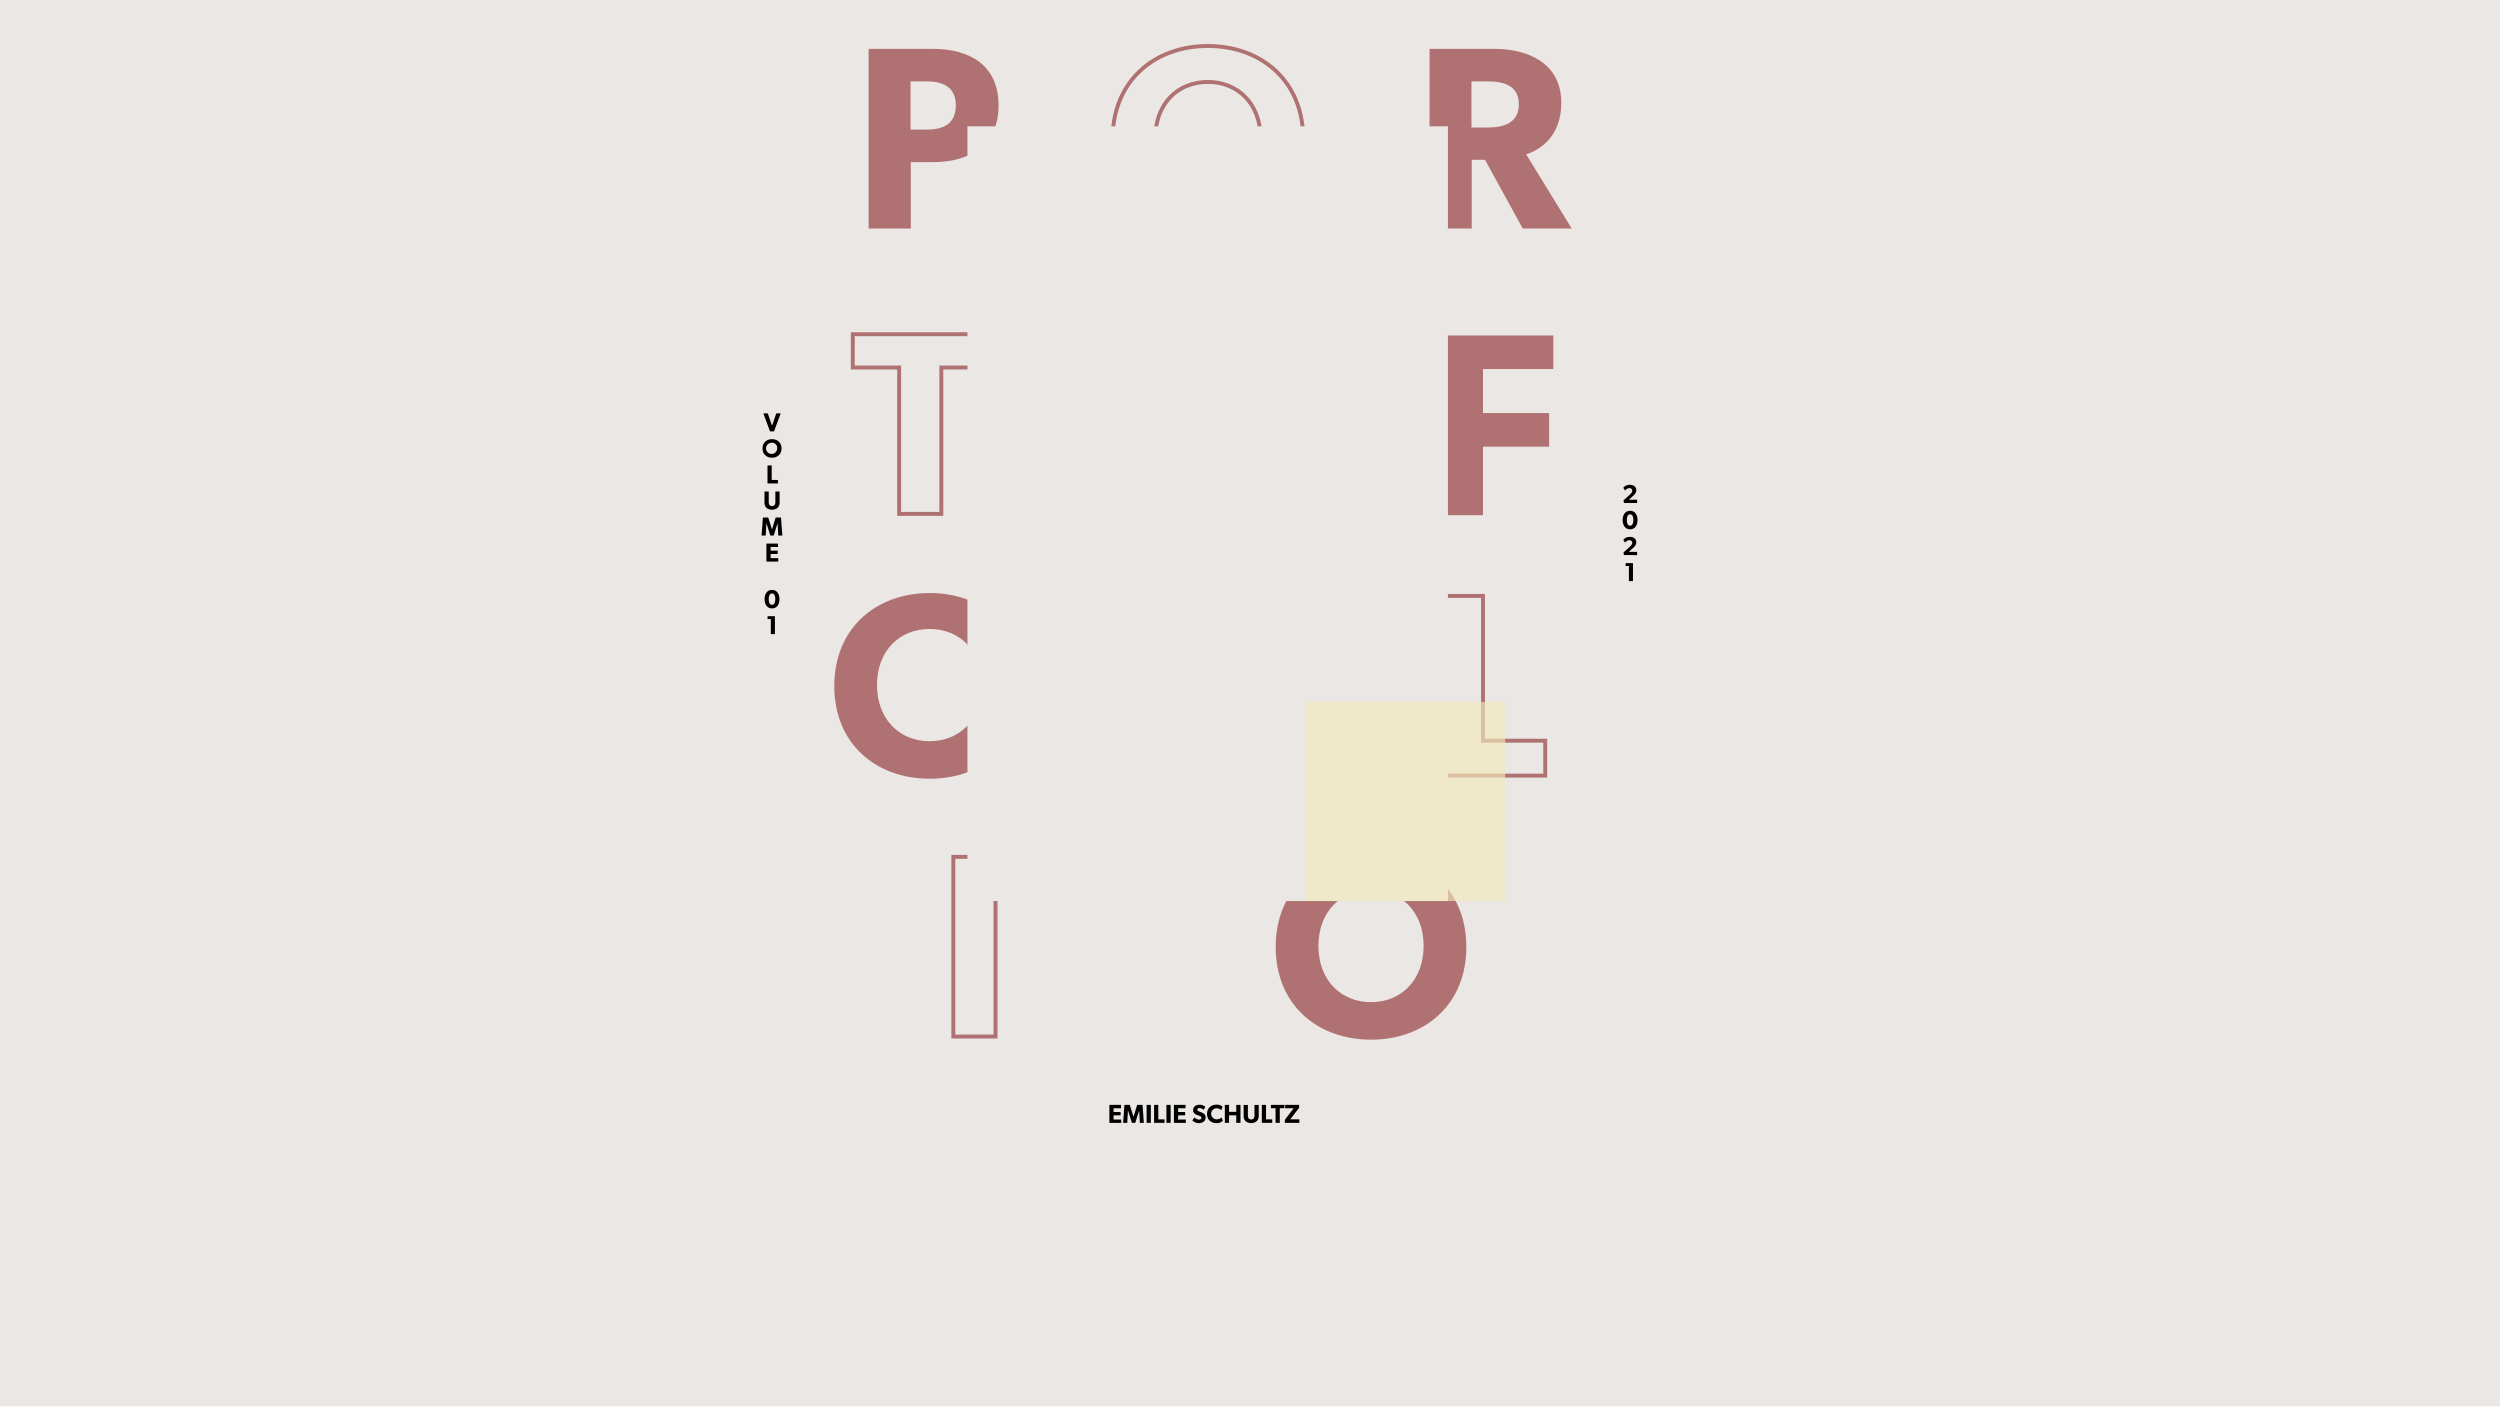
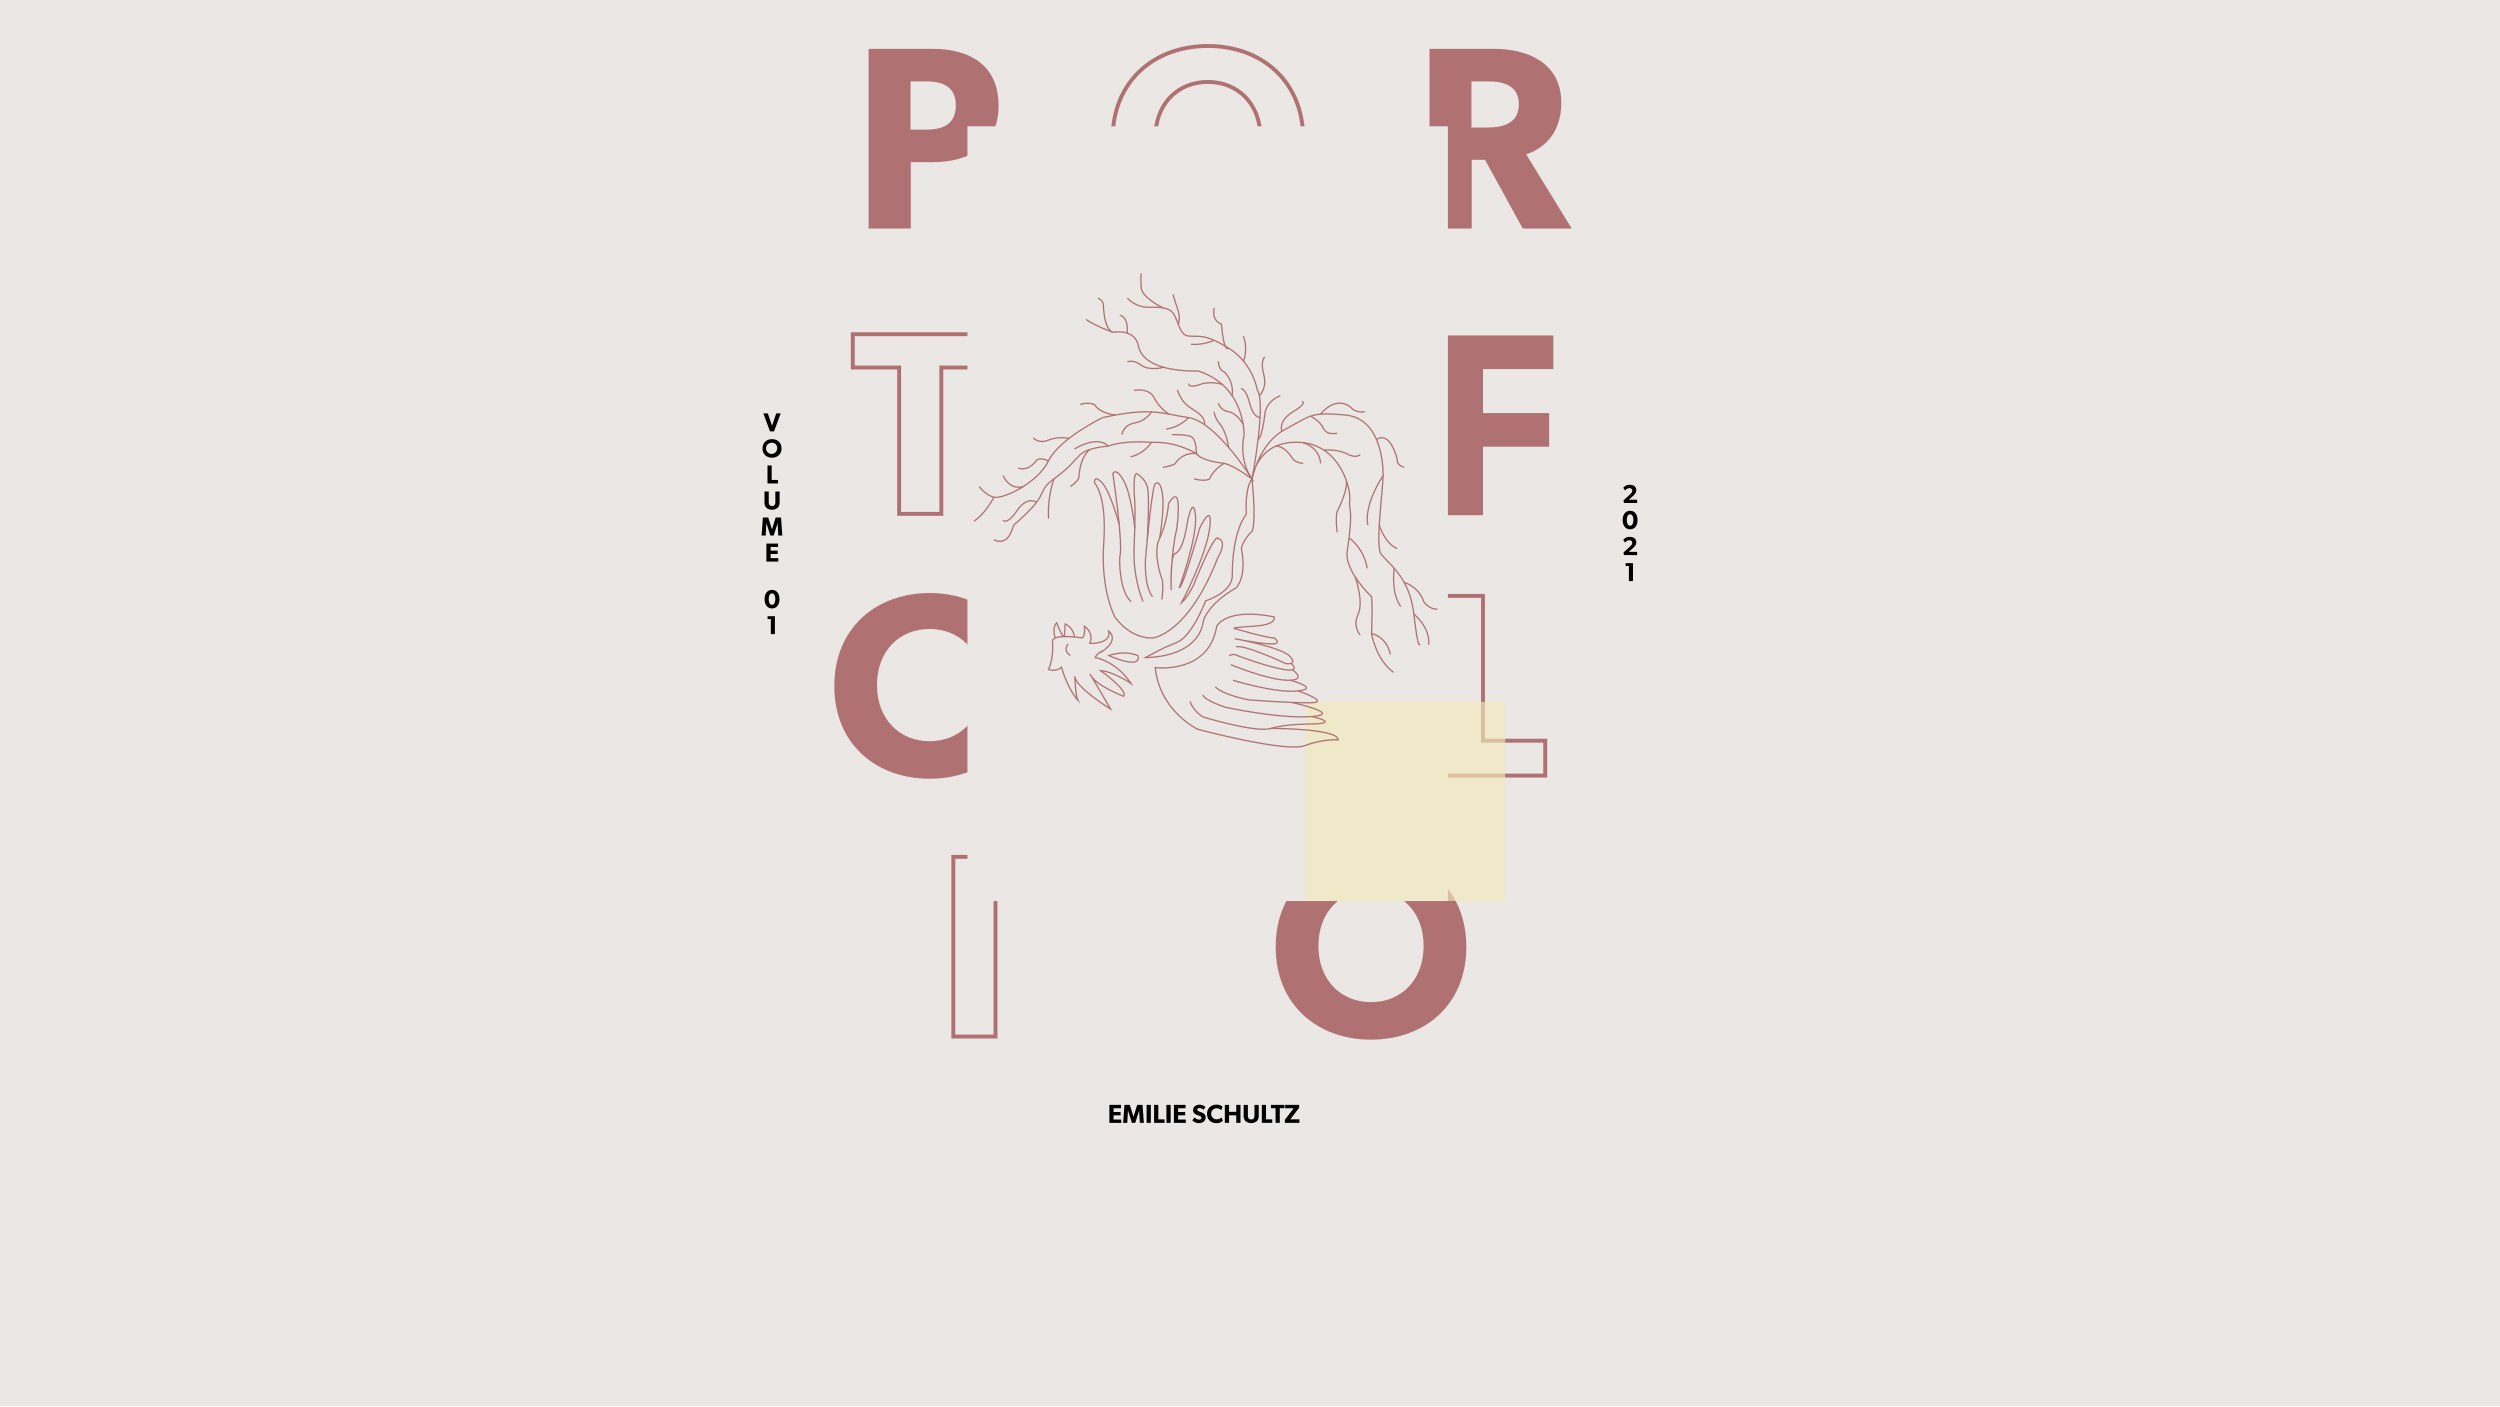
<svg xmlns="http://www.w3.org/2000/svg" id="Layer_1" data-name="Layer 1" width="1920" height="1080" viewBox="0 0 1920 1080">
  <defs>
-     <style>.cls-1{fill:#eae7e4;}.cls-2{fill:#af7171;}.cls-3{fill:none;stroke:#af7171;stroke-miterlimit:10;stroke-width:3px;}.cls-4{fill:#f2ebbb;opacity:0.64;}</style>
+     <style>.cls-1{fill:#eae7e4;}.cls-2{fill:#af7171;}.cls-3,.cls-5{fill:none;stroke:#af7171;stroke-miterlimit:10;}.cls-3{stroke-width:3px;}.cls-4{fill:#f2ebbb;opacity:0.64;}</style>
  </defs>
  <rect class="cls-1" width="1920" height="1080" />
  <path class="cls-2" d="M716.49,124.52h-17v51h-32.4v-138h49.4c28.2,0,50.4,12.6,50.4,43.4S744.69,124.52,716.49,124.52Zm-4.6-62h-12.6v37h12.6c12.6,0,22.2-4.4,22.2-18.6C734.09,66.92,724.29,62.52,711.89,62.52Z" />
  <path class="cls-3" d="M927.68,177.92c-41,0-73.2-26.6-73.2-71.2s32.2-71.4,73.2-71.4,73.2,26.8,73.2,71.4S968.68,177.92,927.68,177.92Zm0-115c-23,0-40.4,16.6-40.4,43s17.4,43.2,40.4,43.2,40.4-16.8,40.4-43.2C968.08,79.72,950.68,62.92,927.68,62.92Z" />
  <path class="cls-2" d="M1169.48,175.52l-29-52.8h-10.2v52.8h-32.4v-138h49.6c26.4,0,51.6,11.2,51.6,41.4,0,26.2-16.8,36.4-27,39.6l35,57Zm-26.6-113h-12.8v35.4h12.8c12,0,23.6-3.6,23.6-17.8C1166.48,65.72,1154.88,62.52,1142.88,62.52Z" />
  <path class="cls-3" d="M722.94,282.26v112.4h-32.4V282.26h-35.6V256.67h103.6v25.59Z" />
  <path class="cls-2" d="M713.94,598.06c-41,0-73.2-26.6-73.2-71.2s32.2-71.4,73.2-71.4,73.2,26.8,73.2,71.4S754.94,598.06,713.94,598.06Zm0-115c-23,0-40.4,16.6-40.4,43s17.4,43.2,40.4,43.2,40.4-16.8,40.4-43.2C754.34,499.86,736.94,483.06,713.94,483.06Z" />
  <path class="cls-2" d="M1138.94,283.46v33.8h50.8v25.8h-50.8v52.6h-32.2v-138h86.2v25.79Z" />
  <path class="cls-3" d="M1106.74,595.66v-138h32.2V568.86h47.8v26.8Z" />
  <path class="cls-3" d="M732.15,796.06v-138h32.4v138Z" />
  <path class="cls-2" d="M1052.94,798.46c-41,0-73.2-26.6-73.2-71.2s32.2-71.4,73.2-71.4,73.2,26.8,73.2,71.4S1093.94,798.46,1052.94,798.46Zm0-115c-23,0-40.4,16.6-40.4,43s17.4,43.2,40.4,43.2,40.4-16.8,40.4-43.2C1093.34,700.26,1075.94,683.46,1052.94,683.46Z" />
  <rect class="cls-1" x="743" y="97" width="369" height="595" />
  <rect class="cls-4" x="1003" y="539" width="153" height="153" />
  <path d="M594.45,331.29h-3.08l-5.12-13.81h3.44l3.24,9.5,3.22-9.5h3.42Z" />
  <path d="M592.91,351.53c-4.1,0-7.32-2.67-7.32-7.13s3.22-7.14,7.32-7.14,7.32,2.68,7.32,7.14S597,351.53,592.91,351.53Zm0-11.51a4.32,4.32,0,1,0,4,4.3A4,4,0,0,0,592.91,340Z" />
  <path d="M589.44,371.29V357.48h3.22V368.6h4.78v2.69Z" />
  <path d="M597.37,389.87a6.94,6.94,0,0,1-8.94,0,6.05,6.05,0,0,1-1.3-4.35v-8h3.26v8a3.49,3.49,0,0,0,.54,2.3,2.71,2.71,0,0,0,4,0,3.49,3.49,0,0,0,.54-2.3v-8h3.26v8A6,6,0,0,1,597.37,389.87Z" />
  <path d="M597.73,411.29l-.54-9.41h0l-3,9.41h-2.56l-3-9.41h-.06l-.5,9.41h-3.18l1-13.81H590l2.88,9.08h0l2.84-9.08h4.1l1,13.81Z" />
  <path d="M588.61,431.29V417.48h8.94v2.58h-5.72v2.82h5.4v2.58h-5.4v3.21h5.9v2.62Z" />
  <path d="M592.91,467.28c-4,0-5.72-3.48-5.72-7.12s1.7-7.12,5.72-7.12,5.72,3.48,5.72,7.12S596.93,467.28,592.91,467.28Zm0-11.54c-1.78,0-2.54,1.88-2.54,4.36s.76,4.4,2.54,4.4,2.54-1.92,2.54-4.4S594.69,455.74,592.91,455.74Z" />
  <path d="M592,487V475.46h-2.5v-2.22h5.62V487Z" />
  <path d="M1247.21,386.29l-.38-2,4.68-4.23c1.3-1.18,2.08-2.08,2.08-3.26a2,2,0,0,0-2.22-1.94,4.49,4.49,0,0,0-3.34,1.86l-1.36-2.12a5.93,5.93,0,0,1,5-2.28c3.12,0,5,1.66,5,4.08s-1.8,3.86-2.9,4.84l-2.86,2.58h6.4v2.51Z" />
  <path d="M1251.91,406.53c-4,0-5.72-3.49-5.72-7.13s1.7-7.12,5.72-7.12,5.72,3.48,5.72,7.12S1255.93,406.53,1251.91,406.53Zm0-11.55c-1.78,0-2.54,1.88-2.54,4.36s.76,4.4,2.54,4.4,2.54-1.92,2.54-4.4S1253.69,395,1251.91,395Z" />
  <path d="M1247.21,426.29l-.38-2,4.68-4.23c1.3-1.18,2.08-2.08,2.08-3.26a2,2,0,0,0-2.22-1.94,4.49,4.49,0,0,0-3.34,1.86l-1.36-2.12a5.93,5.93,0,0,1,5-2.28c3.12,0,5,1.66,5,4.08s-1.8,3.86-2.9,4.84l-2.86,2.58h6.4v2.51Z" />
  <path d="M1251,446.29V434.7h-2.5v-2.22h5.62v13.81Z" />
  <path d="M852,862.35v-13.8h8.94v2.58h-5.72V854h5.4v2.58h-5.4v3.2h5.9v2.62Z" />
  <path d="M875.41,862.35l-.54-9.4h0l-3,9.4h-2.56l-3-9.4h-.06l-.5,9.4h-3.18l1-13.8h4.08l2.88,9.08h0l2.84-9.08h4.1l1,13.8Z" />
  <path d="M880.59,862.35v-13.8h3.24v13.8Z" />
  <path d="M886.35,862.35v-13.8h3.22v11.12h4.78v2.68Z" />
  <path d="M895.81,862.35v-13.8h3.24v13.8Z" />
  <path d="M901.57,862.35v-13.8h8.94v2.58h-5.72V854h5.4v2.58h-5.4v3.2h5.9v2.62Z" />
  <path d="M920.59,862.59a7.48,7.48,0,0,1-4.9-2.08l1.6-2.36a5.69,5.69,0,0,0,3.6,1.74c1,0,1.84-.5,1.84-1.42s-1-1.3-1.62-1.52-1.64-.58-2.1-.78a5.39,5.39,0,0,1-1.64-1,3.41,3.41,0,0,1-1.08-2.66,3.89,3.89,0,0,1,1.44-3,5.64,5.64,0,0,1,3.64-1.1,6.8,6.8,0,0,1,4.38,1.7l-1.38,2.26a4.76,4.76,0,0,0-3.08-1.4c-1,0-1.8.4-1.8,1.24s.78,1.16,1.4,1.4,1.62.6,2.06.78c1.76.64,3,1.78,3,3.78C926,861.13,923.27,862.59,920.59,862.59Z" />
  <path d="M934.21,862.59c-4.06,0-7.24-2.68-7.24-7.12s3.22-7.12,7.24-7.12a6.74,6.74,0,0,1,4.74,1.56l-1,2.68a5.29,5.29,0,0,0-3.56-1.44,4.25,4.25,0,0,0,0,8.5,5.09,5.09,0,0,0,3.72-1.46l1.08,2.52A6.55,6.55,0,0,1,934.21,862.59Z" />
  <path d="M949.45,862.35v-5.78h-5.54v5.78h-3.24v-13.8h3.24v5.34h5.54v-5.34h3.24v13.8Z" />
  <path d="M965.35,860.93a6.91,6.91,0,0,1-8.94,0,6,6,0,0,1-1.3-4.34v-8h3.26v8a3.49,3.49,0,0,0,.54,2.3,2.71,2.71,0,0,0,4,0,3.49,3.49,0,0,0,.54-2.3v-8h3.26v8A5.93,5.93,0,0,1,965.35,860.93Z" />
  <path d="M969.09,862.35v-13.8h3.22v11.12h4.78v2.68Z" />
  <path d="M982.87,851.11v11.24h-3.24V851.11h-3.56v-2.56h10.36v2.56Z" />
  <path d="M986.77,862.35V860l6.76-8.84H987v-2.62h10.74v2.2l-6.82,8.92h7v2.68Z" />
+   <path class="cls-5" d="M851.52,503.5s11.31-4.55,22.44,0C874,503.5,878.55,514.88,851.52,503.5Z" />
+   <path class="cls-5" d="M879.67,505s41,1,44.68-28.83c0,0,3.41-12.23,25-24.75,0,0,8.54-8,4-30.15,0,0,.85-6,8.25-13.37,0,0,3.41-4.84,0-40,0,0-5.55,4.83-4.41,27,0,0-10.81,11.67-10.81,47.23,0,0,1.42,11.66-20.49,19.34,0,0-9.95,26.74-21.9,31.86S899.15,494.73,879.67,505Z" />
+   <path class="cls-5" d="M841.13,505s15.66,2.32,27.6,20c0,0-13.26-9.15-23.55-10,0,0,21.82,15.53,17.71,19.73,0,0-22.6-8.61-25.73-17.15l15.78,27s-27.16-16.73-27.45-25.27c0,0,.29,14.23,2.28,18.49,0,0-7.68-8.25-12.52-25.32,0,0-3.7,3.7-10,1.71,0,0,4-7.68,3.13-21.34,0,0-2.27-6.25,21.34-3.13,0,0,4,2.28,3.13-8.81,0,0,7.68,4.82,4.12,13.22,0,0,16.93.67,14.51-9.41,0,0,8.39,5.86-4.12,15C847.4,499.66,842.82,501,841.13,505Z" />
+   <path class="cls-5" d="M810.42,490s-2.85-7.7,1.13-11.68c0,0,3.75,10.5,5.86,10.51l.69-9.66a12.81,12.81,0,0,1,7.07,10" />
+   <path class="cls-5" d="M820.37,494.54s-4.55,5.12,1.71,8.82" />
+   <path class="cls-5" d="M991.71,509.49s7.89,7-5.77,4.68-35.28-10.53-35.28-10.53a5.93,5.93,0,0,0-6.56,0" />
+   <path class="cls-5" d="M992.88,514.63s11.55,8.07-4.1,7.79-43.52-11.95-43.52-11.95" />
+   <path class="cls-5" d="M990.91,522.43s23.38,6.19,6.08,8.21-50.06-8.21-50.06-8.21" />
+   <path class="cls-5" d="M997,530.64s26.5,9.13,8.58,9.13-46.66-2.27-46.66-2.27-19.34-3.7-25.6-10" />
+   <path class="cls-5" d="M992.06,539.47s40.25,8.84,15.5,10.83-66.28-7.11-66.28-7.11-16.21-5.12-17.49-9.53" />
+   <path class="cls-5" d="M1007.56,550.3s21,4.55,2.56,5.69c0,0-22.19-.29-33.85,3.41s-52.48-8.82-52.48-8.82S916.24,546,914,538.64" />
+   <path class="cls-5" d="M976.27,559.4s51.49,0,51.49,8.82c0,0-11.1-1.08-25.75,4.44s-82.14-12.57-82.14-12.57-29.24-13.82-32.65-47.37c0,0,41.24,5.43,47.22-31.83,0,0,7.12-14.51,44.1-7.12,0,0,2.75,6-15.41,7.12s-15.31,1.7-15.31,1.7,23.62,7.15,30.87,7.42c0,0,6.67,4.82-2.86,4.53s-27.44-4-27.44-4,36.13,6.54,42.39,13.65-3.42,5.41-3.42,5.41-32.14-15.08-38.12-12.8" />
+   <path class="cls-5" d="M890.64,413.18s4-23.61,2-34.71-5.41-6.88-5.41-6.88-2.3-1.18-7.55,58.33c0,0-1.1,20.2,5.5,28.47" />
+   <path class="cls-5" d="M881.08,414.6s2.11-34.68,0-41a16.83,16.83,0,0,0-6.82-8.92s-5-7.88-2.68,22.28c0,0,.51,10.39-.6,33.64a101.79,101.79,0,0,0,6.86,41.46" />
+   <path class="cls-5" d="M871.53,405.89s-2.54-26.28-8.64-36.95-8.25-5.14-8.25-5.14,8.4,54.78,5.27,64.46c0,0-.85,25.32,8.82,33.85" />
+   <path class="cls-5" d="M859.54,402.8s-6.73-25.15-13.14-32-5.83,0-5.83,0,9.67,9.08,7.11,46.07,8.54,56.89,8.54,56.89,10.69,16.54,28.95,16.24c0,0,27.09-2.3,50.13-61.75,0,0,8-12.84,0-14.81,0,0-1.7-6-18.77,36.14,0,0-4.27,9.11-9.11,13.37,0,0,19.06-36.13,21.62-57.46s-7.64,0-7.64,0-13.12,46.37-15.68,45.8c0,0,14-38.6,12.39-55.28s-6.1,4.39-6.1,4.39-2.6,21.87-9.42,24.72c0,0-4-.86-3.13,28.16,0,0-.86-25.6,4.26-46.94,0,0,5.41-38.4-6.25-19.63,0,0-1.14,15.08-6.83,26.46s1.42,30.72,1.42,30.72,2,2.28.29,16.5" />
+   <path class="cls-5" d="M917,367.76c9,2.38,12,0,12,0,3.37-7.86,11.17-11.91,11.17-11.91,8.27,1.84,21.45,12.1,21.45,12.1s-27.46-44.1-48.79-47.23-28.15-8.25-66,0c0,0-33.21,16-41.64,33.3S770,383.55,763.3,381.86s-11.23-8.22-11.23-8.22" />
+   <path class="cls-5" d="M940.17,355.85s-17.39-1.56-21.37-7.53c0,0,.29-11.38-4.27-13.09s-14.5-1.42-14.5-1.42" />
+   <path class="cls-5" d="M893.19,359c10.23-2.14,9.45-3.14,9.45-3.14a16.77,16.77,0,0,1,16.16-7.53s-15.36-9.68-34.42-8.54a28.32,28.32,0,0,1-15.93,11.1" />
+   <path class="cls-5" d="M884.38,339.78s-20.2-2-33.28,2.85c0,0-15.73.9-21.67,6.71s-7.61,9.42-20,18.42-5,10.71-20.07,25.51-8.53,5.69-13.08,15.93-13,5.4-13,5.4" />
+   <path class="cls-5" d="M851.1,342.63s-6.63-9-25.93,2.19" />
+   <path class="cls-5" d="M837,345.23s-7,4.23-8.39,20.44c0,0,1.42,2.28-6.54,8" />
+   <path class="cls-5" d="M809.43,367.76a81.62,81.62,0,0,0-4.14,30.56" />
+   <path class="cls-5" d="M796.1,385.74s-7-5.28-15,6.39-10.81,7.39-10.81,7.39" />
+   <path class="cls-5" d="M763.3,381.86s-6.11,12.36-15.34,18.43" />
+   <path class="cls-5" d="M786,373.64s-10,3.71-15.65-8.39" />
+   <path class="cls-5" d="M781.83,359.44s7.34,3.48,14.27-6c0,0,2.45-2.57,9.1.54" />
+   <path class="cls-5" d="M821,336.7A28.37,28.37,0,0,0,805.2,338c-7.87,3.23-11.69-1.86-11.69-1.86" />
+   <path class="cls-5" d="M856.84,318.72s-11.46-.67-16.28-8a15.51,15.51,0,0,0-11,0" />
+   <path class="cls-5" d="M884.38,316.26a19,19,0,0,1-12.85,8.52c-9.06,1.63-9.89,9-9.89,9" />
+   <path class="cls-5" d="M897.78,318.05a32.74,32.74,0,0,1-11.38-12.51c-4-8.15-15.53-5.74-15.53-5.74" />
+   <path class="cls-5" d="M912.83,320.72a29.62,29.62,0,0,1-17.36,8.82" />
+   <path class="cls-5" d="M924.92,326s1.85-4.56-6.12-9.76-10.81-7-14.65-16.79" />
+   <path class="cls-5" d="M943.6,343.59s-1.5-11.42-6.46-17.57-4.6-9.76-4.6-9.76" />
+   <path class="cls-5" d="M834,245.33c8.53,5.69,20.61,9.81,20.61,9.81,18.33-2.42,19.62,10.34,19.62,10.34,4.1,21.57,45.84,19.41,45.84,19.41,36.28,11.39,35.41,48.9,35.41,48.9-4.26,21.32,6.11,34.16,6.11,34.16s11-58.73,4-68.48c0,0-3.18-20.57-22-32.09s-22.24-8.47-30.77-9.28-7.63-16.93-15.05-20.25S883,237,876.45,235.31A22.62,22.62,0,0,1,865.81,229" />
+   <path class="cls-5" d="M854.64,255.14s-6.39-1-7.24-20.33c0,0,.41-4-4.2-5.82" />
+   <path class="cls-5" d="M865.68,255.82s1.5-11.9-5.55-13.75" />
+   <path class="cls-5" d="M893.63,282.07s-10.89,3.07-17.18-1.61-10.64-2.53-10.64-2.53" />
+   <path class="cls-5" d="M938.84,295.33s-8.58-3.2-17.44,0-8.57-.71-8.57-.71" />
+   <path class="cls-5" d="M946.29,303.89a21.2,21.2,0,0,0-6.12-18.37s-4.16-.74-4.51-8.09" />
+   <path class="cls-5" d="M954.82,326s-4.63-8.54-11.22-9.76a9.77,9.77,0,0,1-7.94-6.59" />
+   <path class="cls-5" d="M893.19,236.44s-16.14-7.69-16.74-15.47,0-11,0-11" />
+   <path class="cls-5" d="M904.9,248.94s2.24-4.33-.75-12.5S901,226,901,226" />
+   <path class="cls-5" d="M932.54,261.4s-9,3.91-17.91,3" />
+   <path class="cls-5" d="M943.6,267.38s-3.62,4.8-5.53-18.44c0,0-7.73-2.05-5.53-12.5" />
+   <path class="cls-5" d="M955.13,277.43s3.57-10-.31-19.33" />
+   <path class="cls-5" d="M967.22,303.89s6.2-5.64,3.36-16.17.74-13.59.74-13.59" />
+   <path class="cls-5" d="M953,298.47s3.84-.42,6.75,11.2,8.23,11.05,8.23,11.05" />
+   <path class="cls-5" d="M966.21,337.59s3-1,5.11-18.87c0,0,0-10,12-14.83" />
+   <path class="cls-5" d="M1090.5,494.54s-1.29,6.83-4.64-22.87-21.12-39.72-25.39-46.54,1.71-50.07,1.76-59.88-2-44-29.11-46.53-26.41.58-46.41,11.21-25.09,38-25.09,38,2.89-29.21,35.37-28.26,40.74,36.36,39.6,44.54,3.4,3.91-2,39.76c0,0-3.11,12.48,18.78,34.4,0,0,.85,4.57,0,28.19,0,0,3.09,19.63,16.91,29.87" />
+   <path class="cls-5" d="M1085.86,471.67s12.6,9.72,11.39,23.55" />
+   <path class="cls-5" d="M1078.39,447.28s11.34,3.17,15.06,14.83c0,0,4.29,6.26,10.55,5.69" />
+   <path class="cls-5" d="M1070.79,436.49s-2.92,18.51,5,29.32" />
+   <path class="cls-5" d="M1059.27,403.21s3.89,13.85,13.78,18.17" />
+   <path class="cls-5" d="M1062.23,365.25s-14.76,21.45-11.81,38" />
+   <path class="cls-5" d="M1057.15,337.59s9.42-8.25,15.9,14.89c0,0-1.22,4.37,5.34,6.51" />
+   <path class="cls-5" d="M1014.24,318.05s11.06-14.71,23.1-5.31c0,0,2.85,4.46,10.86,3.52" />
+   <path class="cls-5" d="M984.43,331.25s-3.06-8.08,8.61-15,6.84-8.05,6.84-8.05" />
+   <path class="cls-5" d="M1006.56,319.6s7.26,3.68,9.82,9.37,10.53,3.7,10.53,3.7" />
+   <path class="cls-5" d="M1033.93,368.94s2.08,6-7,23.85c0,0-1.43,3.65,0,16" />
+   <path class="cls-5" d="M1036.1,413A37.15,37.15,0,0,1,1050,436.49" />
+   <path class="cls-5" d="M1040.77,443.1s6.79,18.79,2.3,28.57,1.53,16,1.53,16" />
+   <path class="cls-5" d="M1053.36,486.58s11.75,2.24,14.41,16.05" />
+   <path class="cls-5" d="M1016.73,345.7s10.65-1.31,19.37,3.64c0,0,4.87,2.44,8.5,0" />
+   <path class="cls-5" d="M1000.87,340s12.38,3.2,13.37,15.87" />
+   <path class="cls-5" d="M979.58,342.8s5.76-1.75,12.89,9c0,0,1.71,3.61,8.4,4.05" />
</svg>
